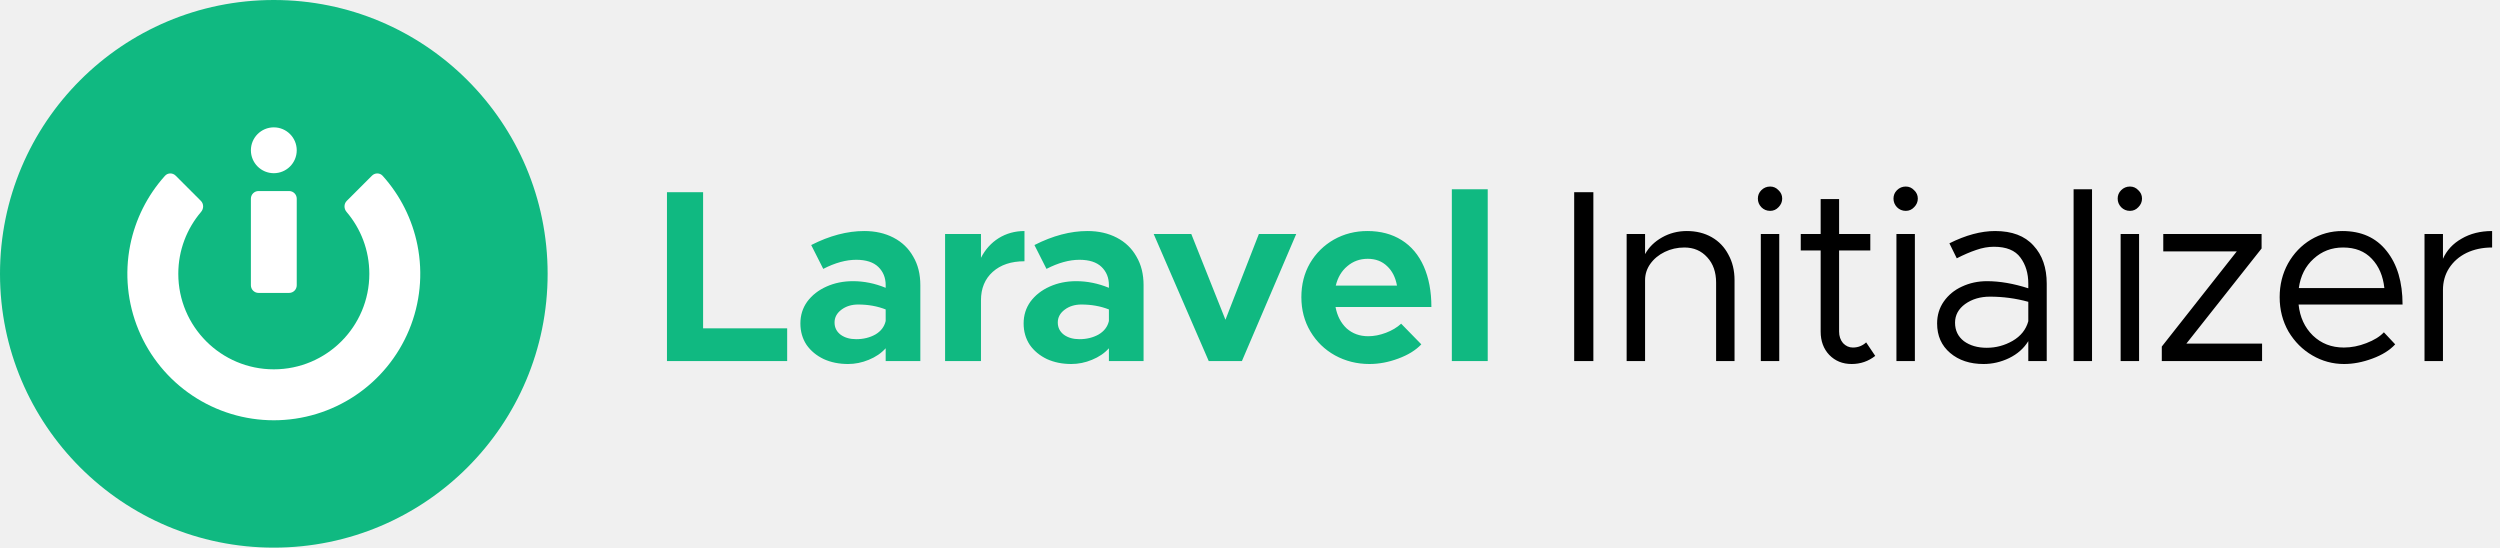
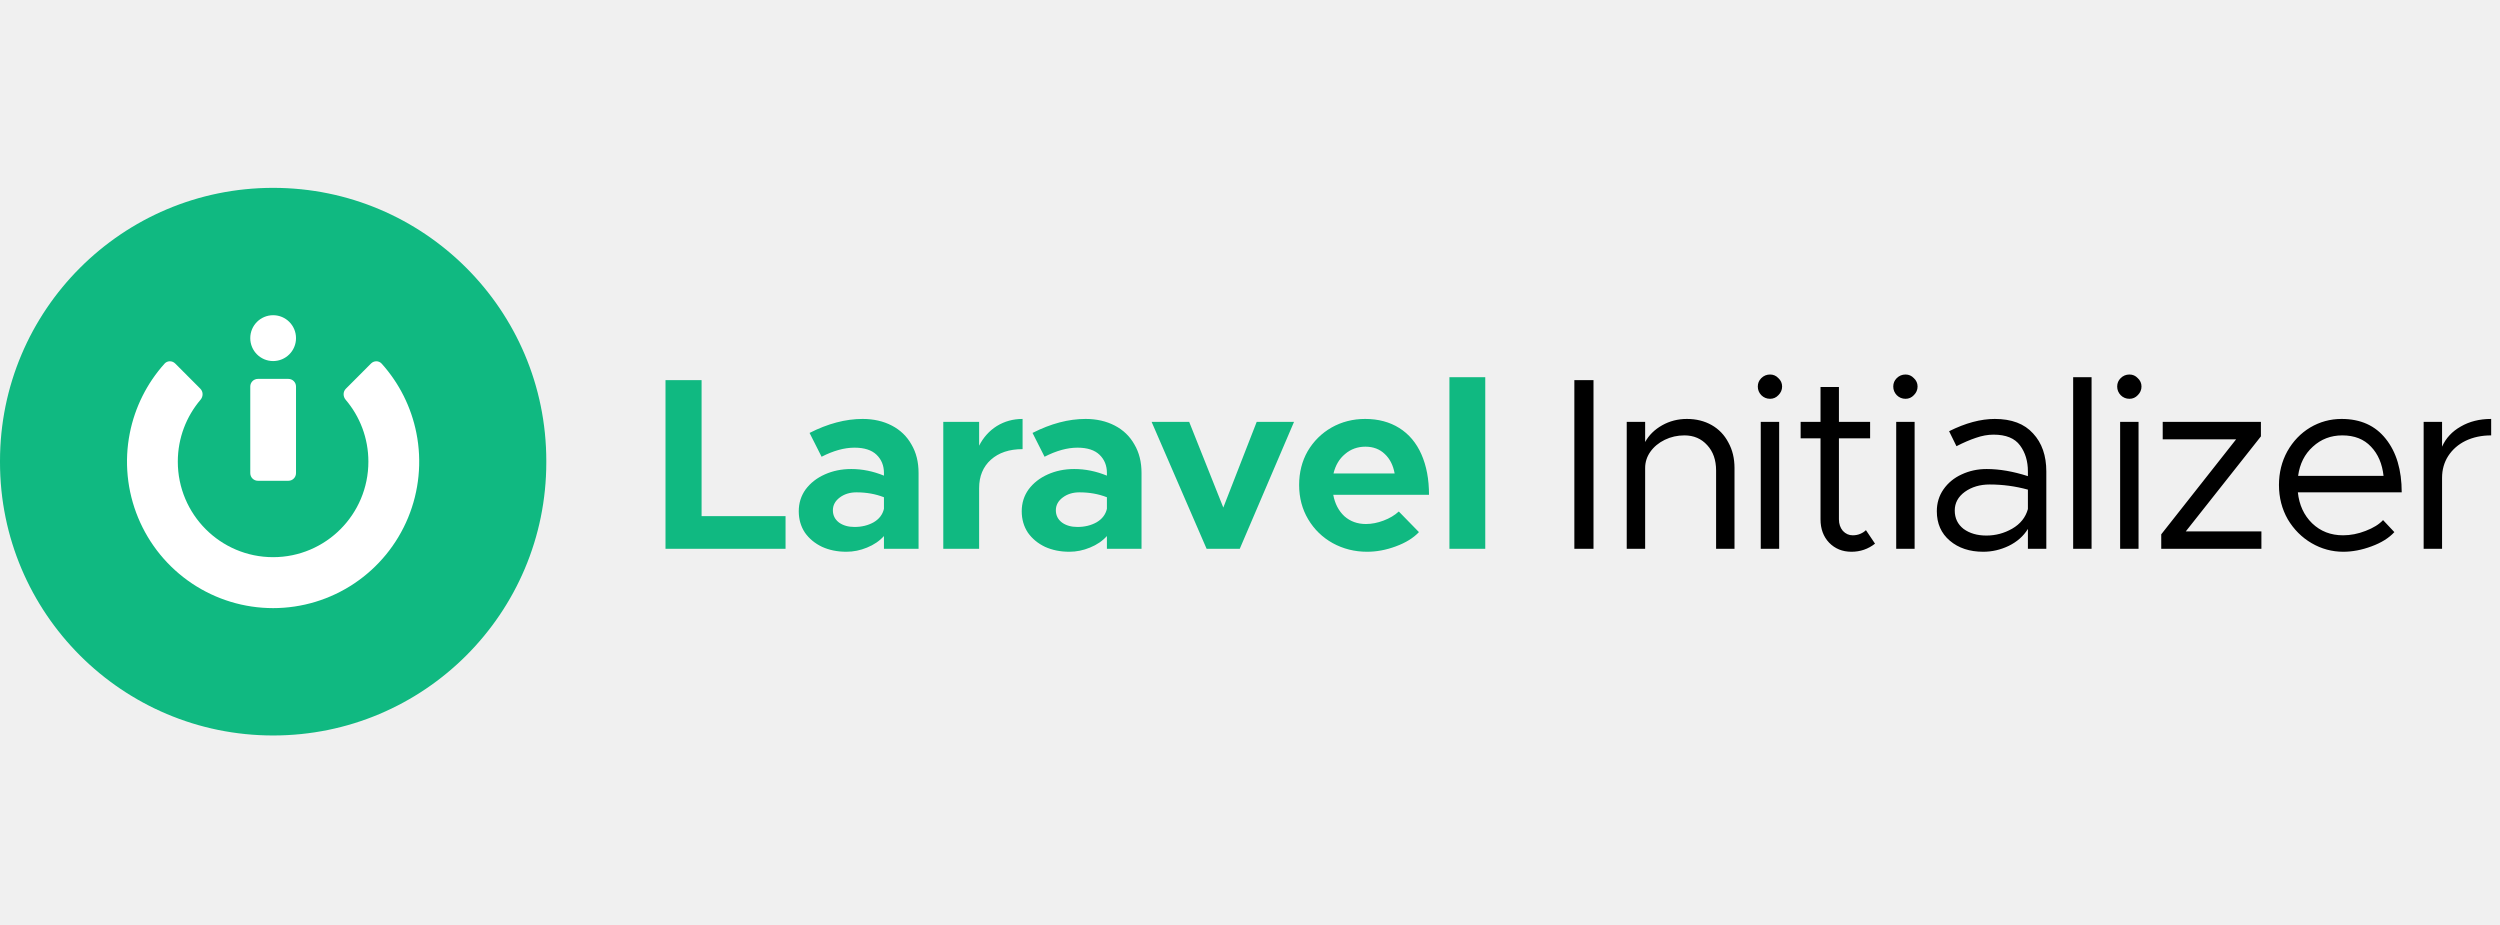
- <svg xmlns="http://www.w3.org/2000/svg" width="1963" height="430" viewBox="0 0 1963 430" fill="none">
-   <rect width="430" height="430" rx="215" fill="#10B981" />
-   <path fill-rule="evenodd" clip-rule="evenodd" d="M327.79 192.565C323.744 172.222 314.28 153.39 300.448 138.034C298.23 135.572 294.418 135.582 292.075 137.925L272.276 157.724C269.933 160.068 269.953 163.852 272.103 166.374C283.263 179.467 290 196.447 290 215C290 256.421 256.421 290 215 290C173.579 290 140 256.421 140 215C140 196.447 146.737 179.467 157.897 166.374C160.047 163.852 160.067 160.068 157.724 157.724L137.925 137.925C135.582 135.582 131.77 135.572 129.553 138.034C115.72 153.39 106.256 172.222 102.21 192.565C97.772 214.873 100.05 237.995 108.754 259.009C117.458 280.022 132.198 297.983 151.109 310.619C170.021 323.255 192.255 330 215 330C237.745 330 259.979 323.255 278.891 310.619C297.802 297.983 312.542 280.022 321.246 259.009C329.95 237.995 332.228 214.873 327.79 192.565Z" fill="white" />
-   <rect x="197" y="100" width="36" height="36" rx="18" fill="white" />
-   <rect x="197" y="150" width="36" height="80" rx="6" fill="white" />
-   <path d="M552.074 257.831H618.08V283.5H523.703V150.909H552.074V257.831ZM678.643 181.403C687.263 181.403 694.919 183.14 701.61 186.614C708.3 190.088 713.447 195.042 717.05 201.475C720.781 207.78 722.647 215.242 722.647 223.863V283.5H695.434V273.464C691.96 277.324 687.521 280.348 682.117 282.535C676.841 284.722 671.437 285.816 665.905 285.816C658.828 285.816 652.459 284.529 646.798 281.956C641.136 279.254 636.633 275.523 633.288 270.762C630.071 265.873 628.463 260.276 628.463 253.971C628.463 247.538 630.264 241.812 633.867 236.794C637.598 231.776 642.616 227.852 648.921 225.021C655.225 222.19 662.173 220.775 669.765 220.775C678.385 220.775 686.942 222.512 695.434 225.986V223.863C695.434 218.073 693.504 213.312 689.644 209.581C685.784 205.85 679.994 203.984 672.274 203.984C664.296 203.984 655.676 206.364 646.412 211.125L636.955 192.404C651.365 185.07 665.261 181.403 678.643 181.403ZM672.274 266.323C677.935 266.323 682.953 265.101 687.328 262.656C691.702 260.083 694.404 256.544 695.434 252.041V242.97C688.872 240.397 681.666 239.11 673.818 239.11C668.671 239.11 664.296 240.461 660.694 243.163C657.091 245.865 655.29 249.21 655.29 253.199C655.29 257.188 656.898 260.404 660.115 262.849C663.331 265.165 667.384 266.323 672.274 266.323ZM770.257 202.44C773.603 195.878 778.235 190.731 784.153 187C790.201 183.269 796.956 181.403 804.418 181.403V205.142C793.996 205.142 785.697 207.908 779.521 213.441C773.345 218.974 770.257 226.436 770.257 235.829V283.5H742.079V183.719H770.257V202.44ZM853.926 181.403C862.547 181.403 870.202 183.14 876.893 186.614C883.584 190.088 888.73 195.042 892.333 201.475C896.064 207.78 897.93 215.242 897.93 223.863V283.5H870.717V273.464C867.243 277.324 862.804 280.348 857.4 282.535C852.125 284.722 846.721 285.816 841.188 285.816C834.111 285.816 827.742 284.529 822.081 281.956C816.42 279.254 811.916 275.523 808.571 270.762C805.354 265.873 803.746 260.276 803.746 253.971C803.746 247.538 805.547 241.812 809.15 236.794C812.881 231.776 817.899 227.852 824.204 225.021C830.509 222.19 837.457 220.775 845.048 220.775C853.669 220.775 862.225 222.512 870.717 225.986V223.863C870.717 218.073 868.787 213.312 864.927 209.581C861.067 205.85 855.277 203.984 847.557 203.984C839.58 203.984 830.959 206.364 821.695 211.125L812.238 192.404C826.649 185.07 840.545 181.403 853.926 181.403ZM847.557 266.323C853.218 266.323 858.236 265.101 862.611 262.656C866.986 260.083 869.688 256.544 870.717 252.041V242.97C864.155 240.397 856.95 239.11 849.101 239.11C843.954 239.11 839.58 240.461 835.977 243.163C832.374 245.865 830.573 249.21 830.573 253.199C830.573 257.188 832.181 260.404 835.398 262.849C838.615 265.165 842.668 266.323 847.557 266.323ZM905.864 183.719H935.393L962.22 251.076L988.468 183.719H1017.8L975.151 283.5H949.096L905.864 183.719ZM1074.33 264.007C1078.83 264.007 1083.46 263.106 1088.22 261.305C1092.98 259.504 1096.97 257.123 1100.19 254.164L1116.02 270.376C1111.64 275.008 1105.59 278.739 1097.87 281.57C1090.28 284.401 1082.76 285.816 1075.29 285.816C1065.51 285.816 1056.51 283.564 1048.27 279.061C1040.17 274.558 1033.73 268.317 1028.97 260.34C1024.21 252.363 1021.83 243.356 1021.83 233.32C1021.83 223.413 1024.08 214.535 1028.59 206.686C1033.22 198.837 1039.46 192.661 1047.31 188.158C1055.28 183.655 1064.1 181.403 1073.75 181.403C1084.04 181.403 1092.98 183.783 1100.58 188.544C1108.17 193.305 1113.96 200.188 1117.95 209.195C1121.93 218.202 1123.93 228.817 1123.93 241.04H1048.66C1049.95 247.988 1052.84 253.585 1057.34 257.831C1061.98 261.948 1067.64 264.007 1074.33 264.007ZM1073.94 203.212C1067.77 203.212 1062.43 205.142 1057.92 209.002C1053.42 212.733 1050.4 217.816 1048.85 224.249H1096.91C1095.75 217.816 1093.18 212.733 1089.19 209.002C1085.2 205.142 1080.12 203.212 1073.94 203.212ZM1139.98 148.593H1168.16V283.5H1139.98V148.593Z" fill="#10B981" />
-   <path d="M1236.05 150.909H1251.11V283.5H1236.05V150.909ZM1324.52 181.403C1331.85 181.403 1338.35 183.011 1344.01 186.228C1349.67 189.445 1354.05 194.012 1357.14 199.931C1360.35 205.721 1361.96 212.412 1361.96 220.003V283.5H1347.49V221.933C1347.49 213.698 1345.17 207.072 1340.54 202.054C1335.91 196.907 1329.92 194.334 1322.59 194.334C1317.06 194.334 1311.91 195.492 1307.15 197.808C1302.39 200.124 1298.59 203.276 1295.76 207.265C1293.06 211.125 1291.71 215.371 1291.71 220.003V283.5H1277.24V183.719H1291.71V199.545C1294.67 194.141 1299.11 189.766 1305.03 186.421C1310.95 183.076 1317.44 181.403 1324.52 181.403ZM1382.59 183.719H1397.07V283.5H1382.59V183.719ZM1389.93 165.577C1387.23 165.577 1384.91 164.612 1382.98 162.682C1381.18 160.752 1380.28 158.5 1380.28 155.927C1380.28 153.354 1381.18 151.166 1382.98 149.365C1384.91 147.435 1387.23 146.47 1389.93 146.47C1392.5 146.47 1394.69 147.435 1396.49 149.365C1398.42 151.166 1399.38 153.354 1399.38 155.927C1399.38 158.5 1398.42 160.752 1396.49 162.682C1394.69 164.612 1392.5 165.577 1389.93 165.577ZM1472.43 279.447C1467.02 283.693 1460.85 285.816 1453.9 285.816C1446.82 285.816 1440.97 283.436 1436.34 278.675C1431.83 273.914 1429.58 267.803 1429.58 260.34V196.65H1413.95V183.719H1429.58V156.313H1444.06V183.719H1468.57V196.65H1444.06V260.34C1444.06 263.943 1445.08 266.966 1447.14 269.411C1449.33 271.727 1451.9 272.885 1454.86 272.885C1457.05 272.885 1459.04 272.499 1460.85 271.727C1462.65 270.955 1464.13 269.99 1465.29 268.832L1472.43 279.447ZM1489.08 183.719H1503.56V283.5H1489.08V183.719ZM1496.42 165.577C1493.72 165.577 1491.4 164.612 1489.47 162.682C1487.67 160.752 1486.77 158.5 1486.77 155.927C1486.77 153.354 1487.67 151.166 1489.47 149.365C1491.4 147.435 1493.72 146.47 1496.42 146.47C1498.99 146.47 1501.18 147.435 1502.98 149.365C1504.91 151.166 1505.87 153.354 1505.87 155.927C1505.87 158.5 1504.91 160.752 1502.98 162.682C1501.18 164.612 1498.99 165.577 1496.42 165.577ZM1566.56 181.403C1579.82 181.403 1589.85 185.199 1596.67 192.79C1603.62 200.253 1607.09 210.224 1607.09 222.705V283.5H1592.62V267.867C1589.14 273.528 1584.13 277.967 1577.56 281.184C1571.13 284.272 1564.44 285.816 1557.49 285.816C1546.81 285.816 1538.06 282.921 1531.24 277.131C1524.43 271.341 1521.02 263.621 1521.02 253.971C1521.02 247.538 1522.75 241.812 1526.23 236.794C1529.83 231.647 1534.59 227.723 1540.51 225.021C1546.56 222.19 1553.12 220.775 1560.19 220.775C1570.23 220.775 1581.04 222.641 1592.62 226.372V222.705C1592.62 214.599 1590.56 207.78 1586.44 202.247C1582.33 196.586 1575.38 193.755 1565.6 193.755C1561.1 193.755 1556.46 194.591 1551.7 196.264C1547.07 197.808 1541.99 199.995 1536.46 202.826L1530.67 191.053C1543.53 184.62 1555.5 181.403 1566.56 181.403ZM1560 273.078C1567.21 273.078 1573.96 271.277 1580.27 267.674C1586.7 263.943 1590.82 258.796 1592.62 252.234V236.987C1582.84 234.285 1572.8 232.934 1562.51 232.934C1554.92 232.934 1548.42 234.864 1543.02 238.724C1537.74 242.584 1535.1 247.473 1535.1 253.392C1535.1 259.439 1537.42 264.264 1542.05 267.867C1546.81 271.341 1552.8 273.078 1560 273.078ZM1628.19 148.593H1642.66V283.5H1628.19V148.593ZM1665.12 183.719H1679.6V283.5H1665.12V183.719ZM1672.45 165.577C1669.75 165.577 1667.44 164.612 1665.51 162.682C1663.7 160.752 1662.8 158.5 1662.8 155.927C1662.8 153.354 1663.7 151.166 1665.51 149.365C1667.44 147.435 1669.75 146.47 1672.45 146.47C1675.03 146.47 1677.21 147.435 1679.02 149.365C1680.95 151.166 1681.91 153.354 1681.91 155.927C1681.91 158.5 1680.95 160.752 1679.02 162.682C1677.21 164.612 1675.03 165.577 1672.45 165.577ZM1697.44 272.113L1756.3 197.422H1698.6V183.719H1775.8V195.106L1716.74 269.797H1776.18V283.5H1697.44V272.113ZM1840.36 272.885C1846.28 272.885 1852.2 271.727 1858.11 269.411C1864.16 267.095 1868.73 264.264 1871.82 260.919L1880.7 270.376C1876.45 275.008 1870.47 278.739 1862.75 281.57C1855.15 284.401 1847.76 285.816 1840.55 285.816C1831.67 285.816 1823.37 283.564 1815.65 279.061C1807.93 274.558 1801.69 268.317 1796.93 260.34C1792.3 252.234 1789.99 243.227 1789.99 233.32C1789.99 223.67 1792.17 214.856 1796.55 206.879C1801.05 198.902 1807.03 192.661 1814.5 188.158C1822.09 183.655 1830.32 181.403 1839.2 181.403C1854.13 181.403 1865.71 186.614 1873.94 197.036C1882.3 207.458 1886.49 221.483 1886.49 239.11H1804.85C1805.88 249.017 1809.61 257.123 1816.04 263.428C1822.6 269.733 1830.71 272.885 1840.36 272.885ZM1839.78 194.334C1830.77 194.334 1823.05 197.293 1816.62 203.212C1810.19 209.002 1806.33 216.658 1805.04 226.179H1872.2C1871.17 216.658 1867.89 209.002 1862.36 203.212C1856.83 197.293 1849.3 194.334 1839.78 194.334ZM1918.21 203.212C1921.17 196.521 1926.06 191.246 1932.87 187.386C1939.69 183.397 1947.67 181.403 1956.81 181.403V194.334C1949.34 194.334 1942.65 195.749 1936.73 198.58C1930.94 201.411 1926.38 205.399 1923.03 210.546C1919.81 215.564 1918.21 221.29 1918.21 227.723V283.5H1903.73V183.719H1918.21V203.212Z" fill="black" />
+ <svg xmlns="http://www.w3.org/2000/svg" width="400" height="148" viewBox="0 0 400 148" fill="none">
+   <rect y="30.056" width="87.409" height="87.621" rx="43.705" fill="#10B981" />
+   <path fill-rule="evenodd" clip-rule="evenodd" d="M66.625 69.293C65.803 65.149 63.88 61.312 61.069 58.184C60.617 57.681 59.84 57.683 59.363 58.161L55.337 62.197C54.862 62.673 54.866 63.442 55.302 63.955C57.571 66.623 58.941 70.083 58.941 73.864C58.941 82.305 52.115 89.147 43.695 89.147C35.275 89.147 28.449 82.305 28.449 73.864C28.449 70.082 29.82 66.621 32.09 63.953C32.526 63.44 32.531 62.671 32.055 62.194L28.032 58.161C27.555 57.683 26.777 57.681 26.326 58.184C23.515 61.312 21.592 65.149 20.77 69.293C19.867 73.839 20.33 78.551 22.1 82.832C23.869 87.114 26.865 90.774 30.71 93.349C34.554 95.924 39.074 97.299 43.697 97.299C48.321 97.299 52.84 95.924 56.685 93.349C60.529 90.774 63.525 87.114 65.295 82.832C67.064 78.551 67.527 73.839 66.625 69.293Z" fill="white" />
+   <rect x="40.043" y="50.434" width="7.318" height="7.336" rx="3.659" fill="white" />
+   <rect x="40.043" y="60.623" width="7.318" height="16.302" rx="1.221" fill="white" />
+   <path d="M112.254 82.585H125.688V87.81H106.48V60.824H112.254V82.585ZM138.014 67.03C139.769 67.03 141.327 67.384 142.689 68.091C144.05 68.798 145.098 69.806 145.831 71.115C146.59 72.399 146.97 73.918 146.97 75.672V87.81H141.432V85.767C140.725 86.553 139.821 87.168 138.721 87.613C137.648 88.058 136.548 88.281 135.422 88.281C133.982 88.281 132.685 88.019 131.533 87.495C130.381 86.945 129.464 86.186 128.783 85.217C128.129 84.222 127.801 83.083 127.801 81.8C127.801 80.49 128.168 79.325 128.901 78.304C129.661 77.282 130.682 76.484 131.965 75.908C133.248 75.332 134.662 75.043 136.207 75.043C137.962 75.043 139.703 75.397 141.432 76.104V75.672C141.432 74.494 141.039 73.525 140.253 72.765C139.468 72.006 138.289 71.626 136.718 71.626C135.094 71.626 133.34 72.111 131.454 73.079L129.53 69.269C132.463 67.777 135.291 67.03 138.014 67.03ZM136.718 84.314C137.87 84.314 138.892 84.065 139.782 83.567C140.672 83.044 141.222 82.323 141.432 81.407V79.561C140.096 79.037 138.63 78.775 137.032 78.775C135.985 78.775 135.094 79.05 134.361 79.6C133.628 80.15 133.261 80.831 133.261 81.643C133.261 82.454 133.589 83.109 134.243 83.607C134.898 84.078 135.723 84.314 136.718 84.314ZM156.66 71.312C157.341 69.976 158.284 68.929 159.488 68.169C160.719 67.41 162.094 67.03 163.613 67.03V71.862C161.492 71.862 159.802 72.425 158.545 73.551C157.289 74.677 156.66 76.196 156.66 78.107V87.81H150.925V67.502H156.66V71.312ZM173.689 67.03C175.443 67.03 177.001 67.384 178.363 68.091C179.725 68.798 180.772 69.806 181.505 71.115C182.265 72.399 182.644 73.918 182.644 75.672V87.81H177.106V85.767C176.399 86.553 175.495 87.168 174.396 87.613C173.322 88.058 172.222 88.281 171.096 88.281C169.656 88.281 168.36 88.019 167.207 87.495C166.055 86.945 165.139 86.186 164.458 85.217C163.803 84.222 163.476 83.083 163.476 81.8C163.476 80.49 163.842 79.325 164.576 78.304C165.335 77.282 166.356 76.484 167.639 75.908C168.923 75.332 170.337 75.043 171.882 75.043C173.636 75.043 175.378 75.397 177.106 76.104V75.672C177.106 74.494 176.713 73.525 175.928 72.765C175.142 72.006 173.964 71.626 172.392 71.626C170.769 71.626 169.014 72.111 167.129 73.079L165.204 69.269C168.137 67.777 170.965 67.03 173.689 67.03ZM172.392 84.314C173.545 84.314 174.566 84.065 175.456 83.567C176.347 83.044 176.896 82.323 177.106 81.407V79.561C175.77 79.037 174.304 78.775 172.707 78.775C171.659 78.775 170.769 79.05 170.036 79.6C169.302 80.15 168.936 80.831 168.936 81.643C168.936 82.454 169.263 83.109 169.918 83.607C170.572 84.078 171.397 84.314 172.392 84.314ZM184.259 67.502H190.269L195.729 81.21L201.071 67.502H207.042L198.361 87.81H193.058L184.259 67.502ZM218.546 83.842C219.462 83.842 220.405 83.659 221.374 83.292C222.343 82.926 223.154 82.441 223.809 81.839L227.03 85.138C226.14 86.081 224.909 86.841 223.338 87.417C221.793 87.993 220.261 88.281 218.742 88.281C216.752 88.281 214.919 87.823 213.243 86.906C211.593 85.99 210.284 84.719 209.315 83.096C208.346 81.472 207.861 79.639 207.861 77.597C207.861 75.58 208.32 73.773 209.236 72.176C210.179 70.579 211.449 69.322 213.046 68.405C214.67 67.489 216.464 67.03 218.428 67.03C220.523 67.03 222.343 67.515 223.888 68.484C225.433 69.453 226.611 70.854 227.423 72.687C228.235 74.52 228.641 76.68 228.641 79.168H213.321C213.583 80.582 214.172 81.721 215.089 82.585C216.032 83.423 217.184 83.842 218.546 83.842ZM218.467 71.469C217.21 71.469 216.123 71.862 215.207 72.647C214.29 73.407 213.675 74.441 213.361 75.751H223.141C222.906 74.441 222.382 73.407 221.57 72.647C220.758 71.862 219.724 71.469 218.467 71.469ZM231.908 60.353H237.642V87.81H231.908V60.353Z" fill="#10B981" />
+   <path d="M251.896 60.824H254.96V87.81H251.896V60.824ZM269.901 67.03C271.394 67.03 272.716 67.358 273.868 68.012C275.02 68.667 275.911 69.597 276.539 70.801C277.194 71.98 277.521 73.341 277.521 74.886V87.81H274.575V75.279C274.575 73.603 274.104 72.255 273.161 71.233C272.218 70.186 271.001 69.662 269.508 69.662C268.382 69.662 267.335 69.898 266.366 70.369C265.397 70.841 264.624 71.482 264.048 72.294C263.498 73.079 263.223 73.944 263.223 74.886V87.81H260.277V67.502H263.223V70.723C263.826 69.623 264.729 68.733 265.934 68.052C267.138 67.371 268.461 67.03 269.901 67.03ZM281.72 67.502H284.666V87.81H281.72V67.502ZM283.213 63.809C282.663 63.809 282.192 63.613 281.799 63.22C281.432 62.827 281.249 62.369 281.249 61.845C281.249 61.322 281.432 60.877 281.799 60.51C282.192 60.117 282.663 59.921 283.213 59.921C283.737 59.921 284.182 60.117 284.548 60.51C284.941 60.877 285.138 61.322 285.138 61.845C285.138 62.369 284.941 62.827 284.548 63.22C284.182 63.613 283.737 63.809 283.213 63.809ZM300.003 86.985C298.903 87.849 297.646 88.281 296.232 88.281C294.792 88.281 293.601 87.796 292.658 86.828C291.741 85.859 291.283 84.615 291.283 83.096V70.133H288.101V67.502H291.283V61.924H294.229V67.502H299.218V70.133H294.229V83.096C294.229 83.829 294.439 84.445 294.858 84.942C295.303 85.413 295.827 85.649 296.429 85.649C296.874 85.649 297.28 85.571 297.646 85.413C298.013 85.256 298.314 85.06 298.55 84.824L300.003 86.985ZM303.393 67.502H306.339V87.81H303.393V67.502ZM304.886 63.809C304.336 63.809 303.865 63.613 303.472 63.22C303.105 62.827 302.922 62.369 302.922 61.845C302.922 61.322 303.105 60.877 303.472 60.51C303.865 60.117 304.336 59.921 304.886 59.921C305.41 59.921 305.855 60.117 306.222 60.51C306.614 60.877 306.811 61.322 306.811 61.845C306.811 62.369 306.614 62.827 306.222 63.22C305.855 63.613 305.41 63.809 304.886 63.809ZM319.162 67.03C321.86 67.03 323.902 67.803 325.29 69.348C326.704 70.867 327.411 72.896 327.411 75.436V87.81H324.465V84.628C323.758 85.78 322.737 86.683 321.401 87.338C320.092 87.967 318.73 88.281 317.316 88.281C315.143 88.281 313.362 87.692 311.974 86.513C310.586 85.335 309.892 83.764 309.892 81.8C309.892 80.49 310.246 79.325 310.953 78.304C311.686 77.256 312.655 76.458 313.86 75.908C315.09 75.332 316.426 75.043 317.866 75.043C319.909 75.043 322.109 75.423 324.465 76.183V75.436C324.465 73.787 324.046 72.399 323.208 71.273C322.37 70.12 320.956 69.544 318.966 69.544C318.05 69.544 317.107 69.715 316.138 70.055C315.195 70.369 314.161 70.814 313.035 71.391L311.856 68.994C314.475 67.685 316.91 67.03 319.162 67.03ZM317.827 85.688C319.293 85.688 320.668 85.322 321.951 84.589C323.261 83.829 324.099 82.782 324.465 81.446V78.343C322.475 77.793 320.433 77.518 318.338 77.518C316.793 77.518 315.47 77.911 314.37 78.697C313.297 79.482 312.76 80.477 312.76 81.682C312.76 82.913 313.231 83.895 314.174 84.628C315.143 85.335 316.361 85.688 317.827 85.688ZM331.705 60.353H334.651V87.81H331.705V60.353ZM339.221 67.502H342.167V87.81H339.221V67.502ZM340.714 63.809C340.164 63.809 339.692 63.613 339.3 63.22C338.933 62.827 338.75 62.369 338.75 61.845C338.75 61.322 338.933 60.877 339.3 60.51C339.692 60.117 340.164 59.921 340.714 59.921C341.238 59.921 341.683 60.117 342.049 60.51C342.442 60.877 342.639 61.322 342.639 61.845C342.639 62.369 342.442 62.827 342.049 63.22C341.683 63.613 341.238 63.809 340.714 63.809ZM345.799 85.492L357.779 70.291H346.034V67.502H361.746V69.819L349.727 85.021H361.825V87.81H345.799V85.492ZM374.886 85.649C376.091 85.649 377.295 85.413 378.5 84.942C379.731 84.471 380.66 83.895 381.289 83.214L383.096 85.138C382.232 86.081 381.014 86.841 379.443 87.417C377.898 87.993 376.392 88.281 374.926 88.281C373.119 88.281 371.43 87.823 369.858 86.906C368.287 85.99 367.017 84.719 366.048 83.096C365.106 81.446 364.634 79.613 364.634 77.597C364.634 75.633 365.079 73.839 365.97 72.215C366.886 70.592 368.104 69.322 369.623 68.405C371.168 67.489 372.844 67.03 374.651 67.03C377.688 67.03 380.045 68.091 381.721 70.212C383.423 72.333 384.274 75.188 384.274 78.775H367.659C367.868 80.791 368.628 82.441 369.937 83.724C371.272 85.008 372.922 85.649 374.886 85.649ZM374.768 69.662C372.935 69.662 371.364 70.264 370.055 71.469C368.745 72.647 367.96 74.206 367.698 76.143H381.367C381.158 74.206 380.49 72.647 379.364 71.469C378.238 70.264 376.706 69.662 374.768 69.662ZM390.73 71.469C391.333 70.107 392.328 69.034 393.716 68.248C395.103 67.436 396.727 67.03 398.586 67.03V69.662C397.067 69.662 395.706 69.95 394.501 70.526C393.323 71.102 392.393 71.914 391.712 72.962C391.058 73.983 390.73 75.148 390.73 76.458V87.81H387.784V67.502H390.73V71.469Z" fill="black" />
</svg>
